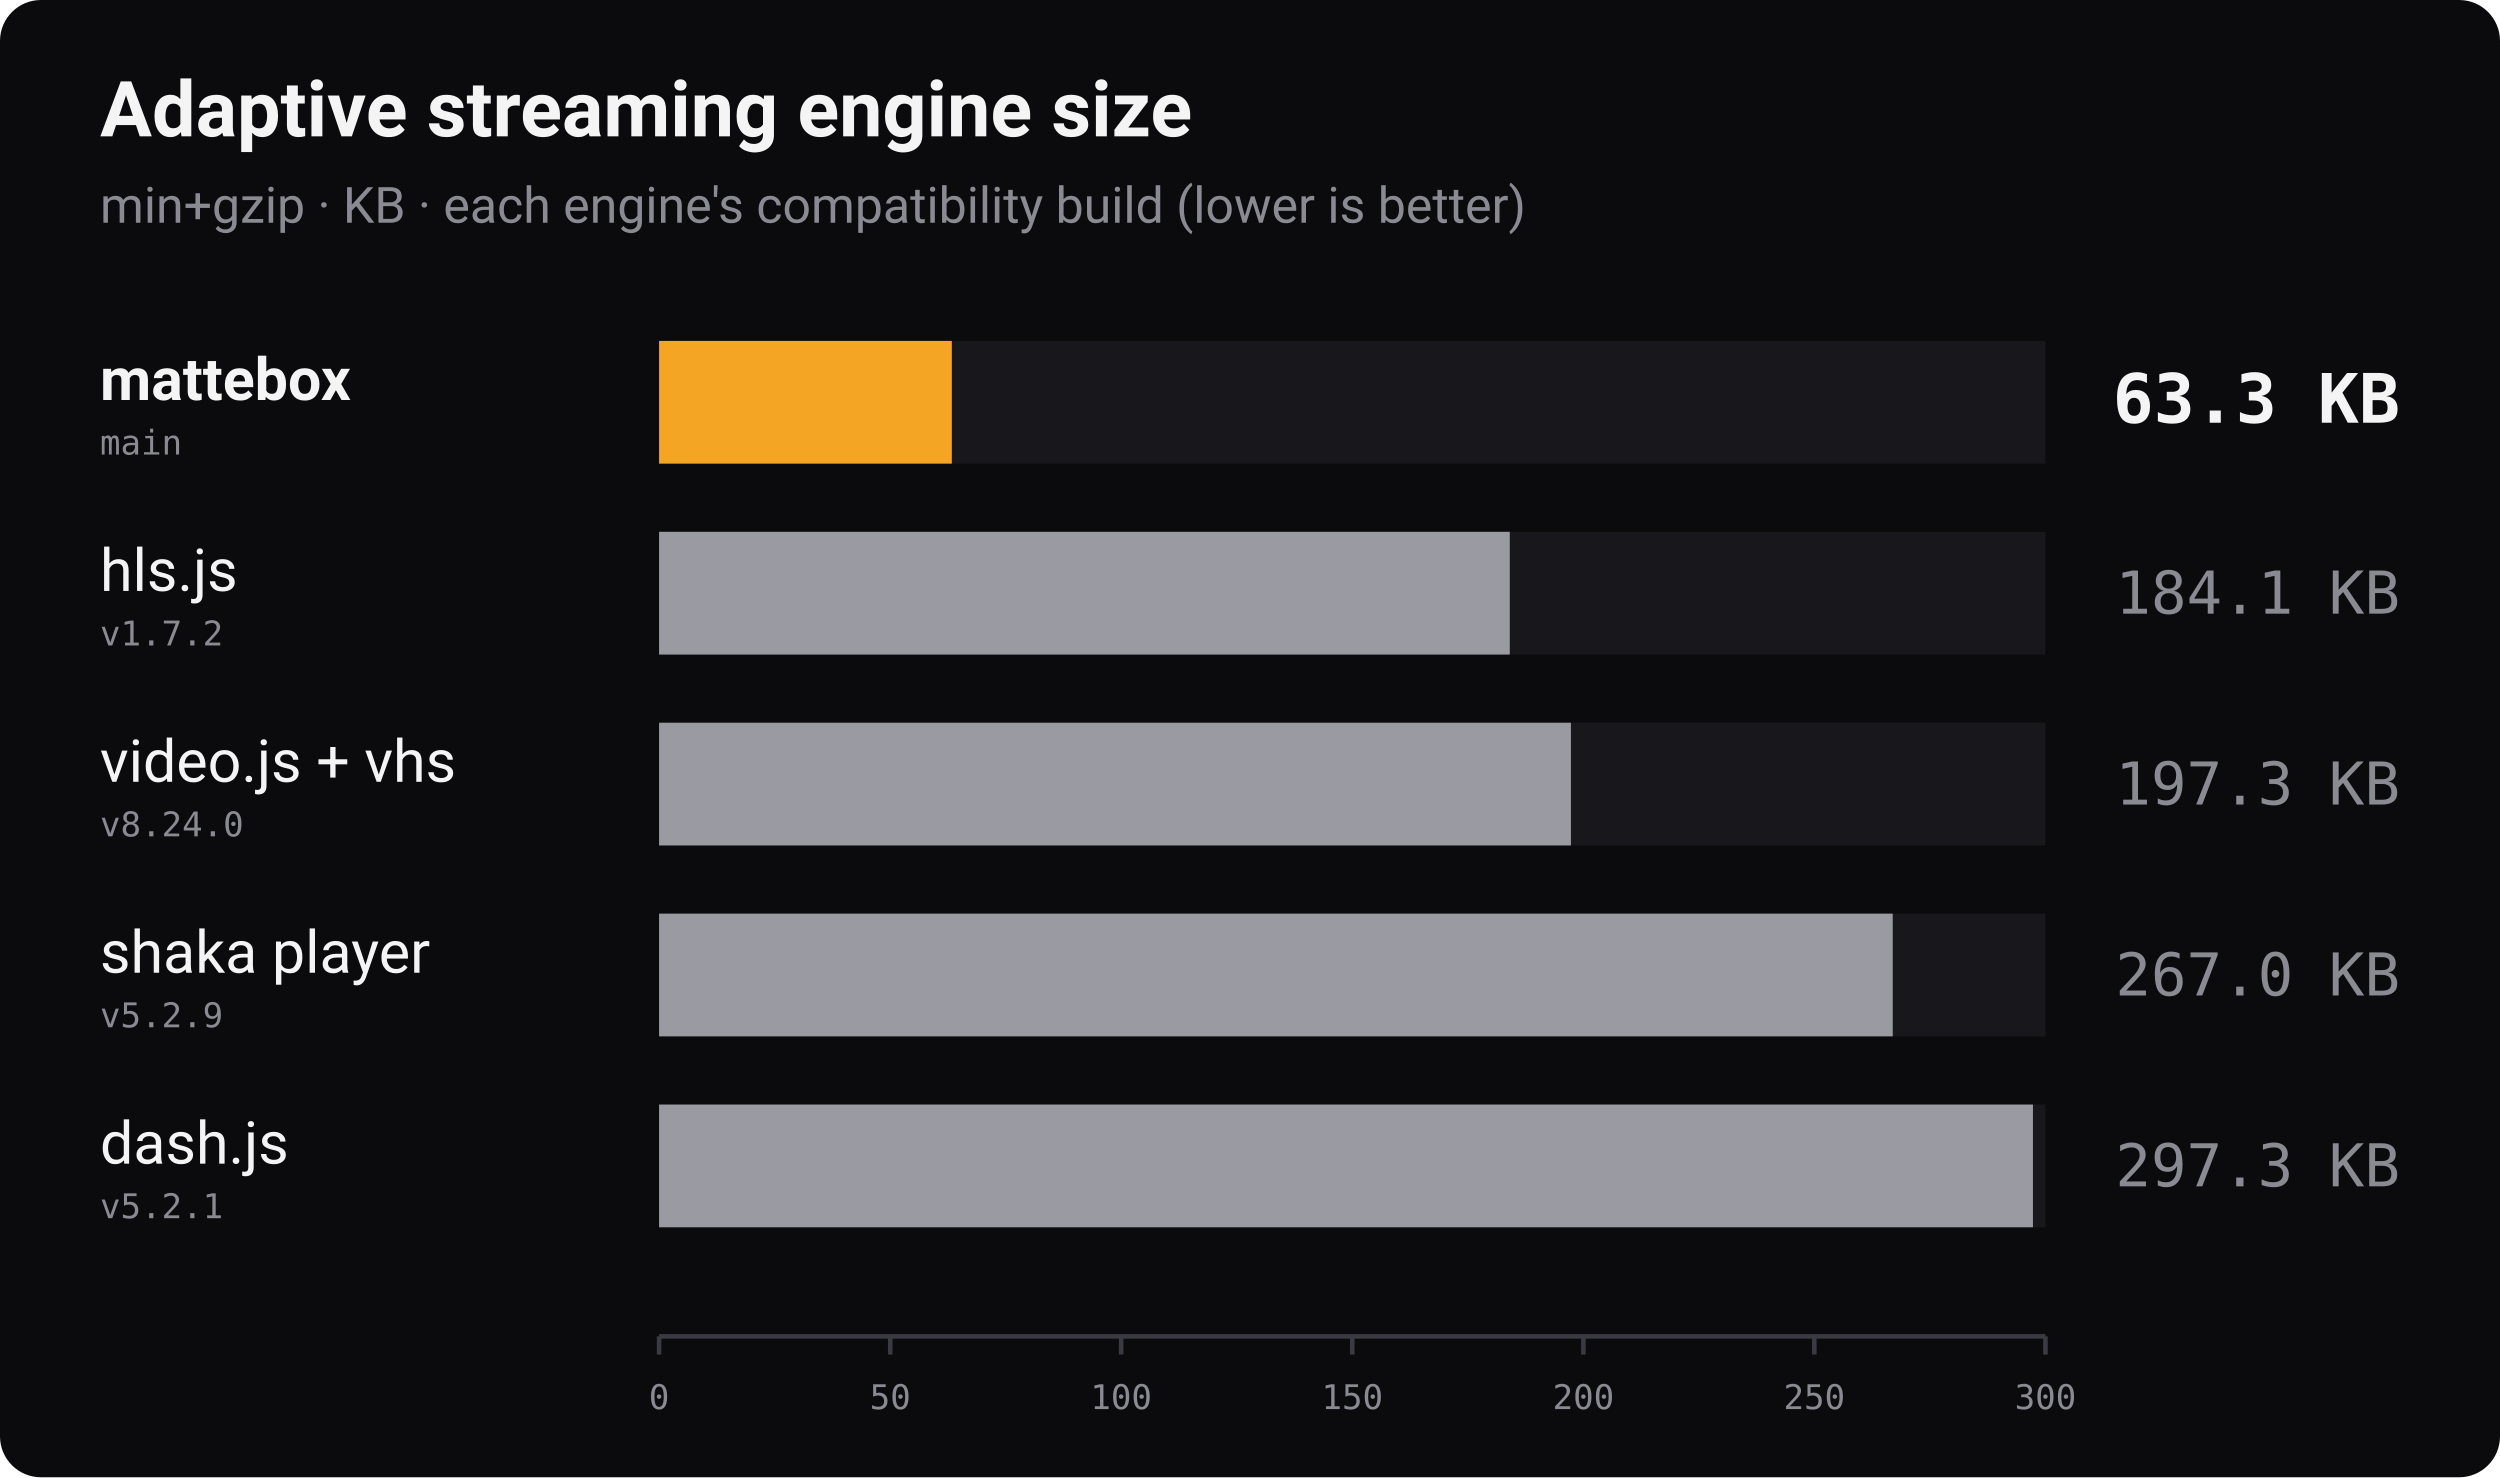
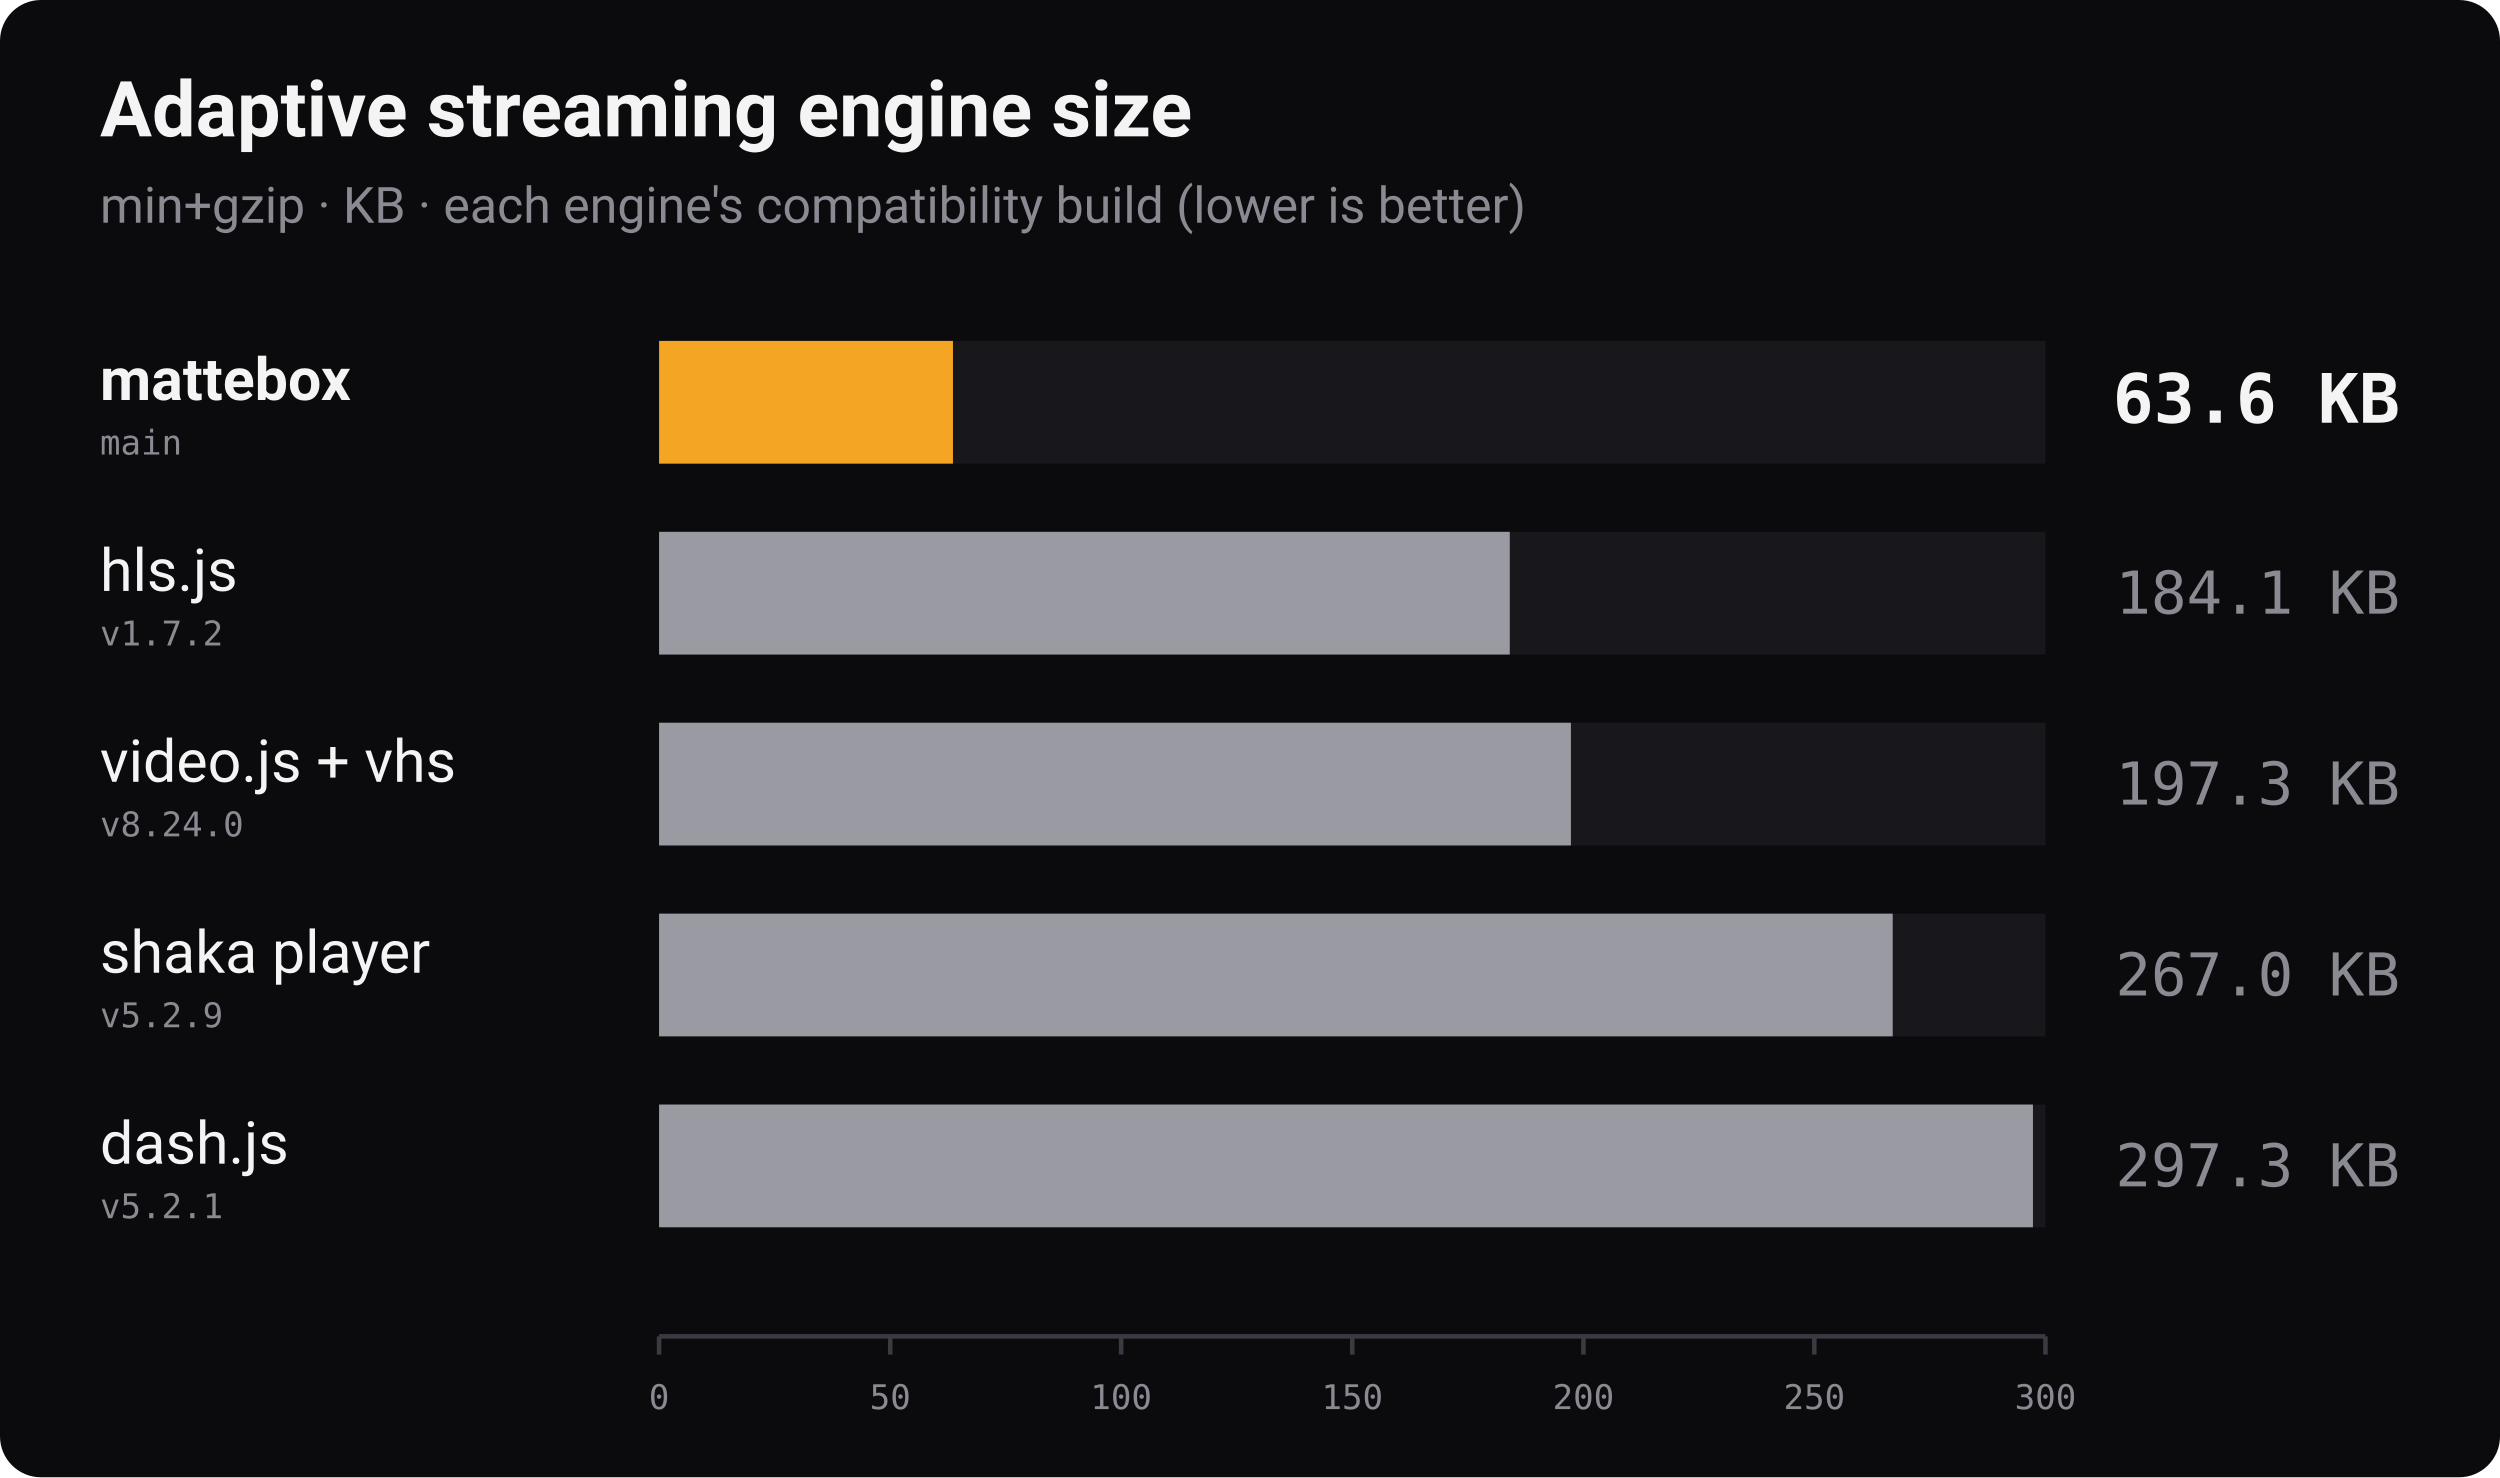
<svg xmlns="http://www.w3.org/2000/svg" width="1100" height="650" viewBox="0 0 1100 650" role="img" aria-label="Bundle size of adaptive streaming players, min+gzip, lower is better">
  <rect width="1100" height="650" rx="18" fill="#0b0b0d" />
  <text x="44" y="60" font-family="-apple-system, 'Segoe UI', Roboto, Helvetica, Arial, sans-serif" font-size="34" font-weight="700" fill="#f4f4f5">Adaptive streaming engine size</text>
  <text x="44" y="98" font-family="-apple-system, 'Segoe UI', Roboto, Helvetica, Arial, sans-serif" font-size="22" fill="#8a8a93">min+gzip · KB · each engine's compatibility build (lower is better)</text>
  <text x="44" y="176" font-family="-apple-system, 'Segoe UI', Roboto, Helvetica, Arial, sans-serif" font-size="26" font-weight="700" fill="#f4f4f5">mattebox</text>
  <text x="44" y="200" font-family="ui-monospace, 'SF Mono', Menlo, Consolas, monospace" font-size="15" fill="#8a8a93">main</text>
  <rect x="290" y="150" width="610" height="54" fill="#18181c" />
-   <rect x="290" y="150" width="128.8" height="54" fill="#f5a524" />
-   <text x="1056" y="186" text-anchor="end" font-family="ui-monospace, 'SF Mono', Menlo, Consolas, monospace" font-size="30" font-weight="700" fill="#f4f4f5">63.3 KB</text>
+   <rect x="290" y="150" width="129.3" height="54" fill="#f5a524" />
+   <text x="1056" y="186" text-anchor="end" font-family="ui-monospace, 'SF Mono', Menlo, Consolas, monospace" font-size="30" font-weight="700" fill="#f4f4f5">63.6 KB</text>
  <text x="44" y="260" font-family="-apple-system, 'Segoe UI', Roboto, Helvetica, Arial, sans-serif" font-size="26" font-weight="400" fill="#f4f4f5">hls.js</text>
  <text x="44" y="284" font-family="ui-monospace, 'SF Mono', Menlo, Consolas, monospace" font-size="15" fill="#8a8a93">v1.7.2</text>
  <rect x="290" y="234" width="610" height="54" fill="#18181c" />
  <rect x="290" y="234" width="374.3" height="54" fill="#9a9aa2" />
  <text x="1056" y="270" text-anchor="end" font-family="ui-monospace, 'SF Mono', Menlo, Consolas, monospace" font-size="26" font-weight="400" fill="#8a8a93">184.1 KB</text>
  <text x="44" y="344" font-family="-apple-system, 'Segoe UI', Roboto, Helvetica, Arial, sans-serif" font-size="26" font-weight="400" fill="#f4f4f5">video.js + vhs</text>
  <text x="44" y="368" font-family="ui-monospace, 'SF Mono', Menlo, Consolas, monospace" font-size="15" fill="#8a8a93">v8.24.0</text>
  <rect x="290" y="318" width="610" height="54" fill="#18181c" />
  <rect x="290" y="318" width="401.2" height="54" fill="#9a9aa2" />
  <text x="1056" y="354" text-anchor="end" font-family="ui-monospace, 'SF Mono', Menlo, Consolas, monospace" font-size="26" font-weight="400" fill="#8a8a93">197.3 KB</text>
  <text x="44" y="428" font-family="-apple-system, 'Segoe UI', Roboto, Helvetica, Arial, sans-serif" font-size="26" font-weight="400" fill="#f4f4f5">shaka player</text>
  <text x="44" y="452" font-family="ui-monospace, 'SF Mono', Menlo, Consolas, monospace" font-size="15" fill="#8a8a93">v5.2.9</text>
  <rect x="290" y="402" width="610" height="54" fill="#18181c" />
  <rect x="290" y="402" width="542.8" height="54" fill="#9a9aa2" />
  <text x="1056" y="438" text-anchor="end" font-family="ui-monospace, 'SF Mono', Menlo, Consolas, monospace" font-size="26" font-weight="400" fill="#8a8a93">267.0 KB</text>
  <text x="44" y="512" font-family="-apple-system, 'Segoe UI', Roboto, Helvetica, Arial, sans-serif" font-size="26" font-weight="400" fill="#f4f4f5">dash.js</text>
  <text x="44" y="536" font-family="ui-monospace, 'SF Mono', Menlo, Consolas, monospace" font-size="15" fill="#8a8a93">v5.2.1</text>
  <rect x="290" y="486" width="610" height="54" fill="#18181c" />
  <rect x="290" y="486" width="604.5" height="54" fill="#9a9aa2" />
  <text x="1056" y="522" text-anchor="end" font-family="ui-monospace, 'SF Mono', Menlo, Consolas, monospace" font-size="26" font-weight="400" fill="#8a8a93">297.3 KB</text>
  <line x1="290" y1="588" x2="900" y2="588" stroke="#3a3a42" stroke-width="2" />
  <line x1="290.0" y1="588" x2="290.0" y2="596" stroke="#3a3a42" stroke-width="2" />
  <text x="290.0" y="620" text-anchor="middle" font-family="ui-monospace, 'SF Mono', Menlo, Consolas, monospace" font-size="15" fill="#8a8a93">0</text>
  <line x1="391.7" y1="588" x2="391.7" y2="596" stroke="#3a3a42" stroke-width="2" />
  <text x="391.7" y="620" text-anchor="middle" font-family="ui-monospace, 'SF Mono', Menlo, Consolas, monospace" font-size="15" fill="#8a8a93">50</text>
  <line x1="493.3" y1="588" x2="493.3" y2="596" stroke="#3a3a42" stroke-width="2" />
  <text x="493.3" y="620" text-anchor="middle" font-family="ui-monospace, 'SF Mono', Menlo, Consolas, monospace" font-size="15" fill="#8a8a93">100</text>
  <line x1="595.0" y1="588" x2="595.0" y2="596" stroke="#3a3a42" stroke-width="2" />
  <text x="595.0" y="620" text-anchor="middle" font-family="ui-monospace, 'SF Mono', Menlo, Consolas, monospace" font-size="15" fill="#8a8a93">150</text>
  <line x1="696.7" y1="588" x2="696.7" y2="596" stroke="#3a3a42" stroke-width="2" />
  <text x="696.7" y="620" text-anchor="middle" font-family="ui-monospace, 'SF Mono', Menlo, Consolas, monospace" font-size="15" fill="#8a8a93">200</text>
  <line x1="798.3" y1="588" x2="798.3" y2="596" stroke="#3a3a42" stroke-width="2" />
  <text x="798.3" y="620" text-anchor="middle" font-family="ui-monospace, 'SF Mono', Menlo, Consolas, monospace" font-size="15" fill="#8a8a93">250</text>
  <line x1="900.0" y1="588" x2="900.0" y2="596" stroke="#3a3a42" stroke-width="2" />
  <text x="900.0" y="620" text-anchor="middle" font-family="ui-monospace, 'SF Mono', Menlo, Consolas, monospace" font-size="15" fill="#8a8a93">300</text>
</svg>
